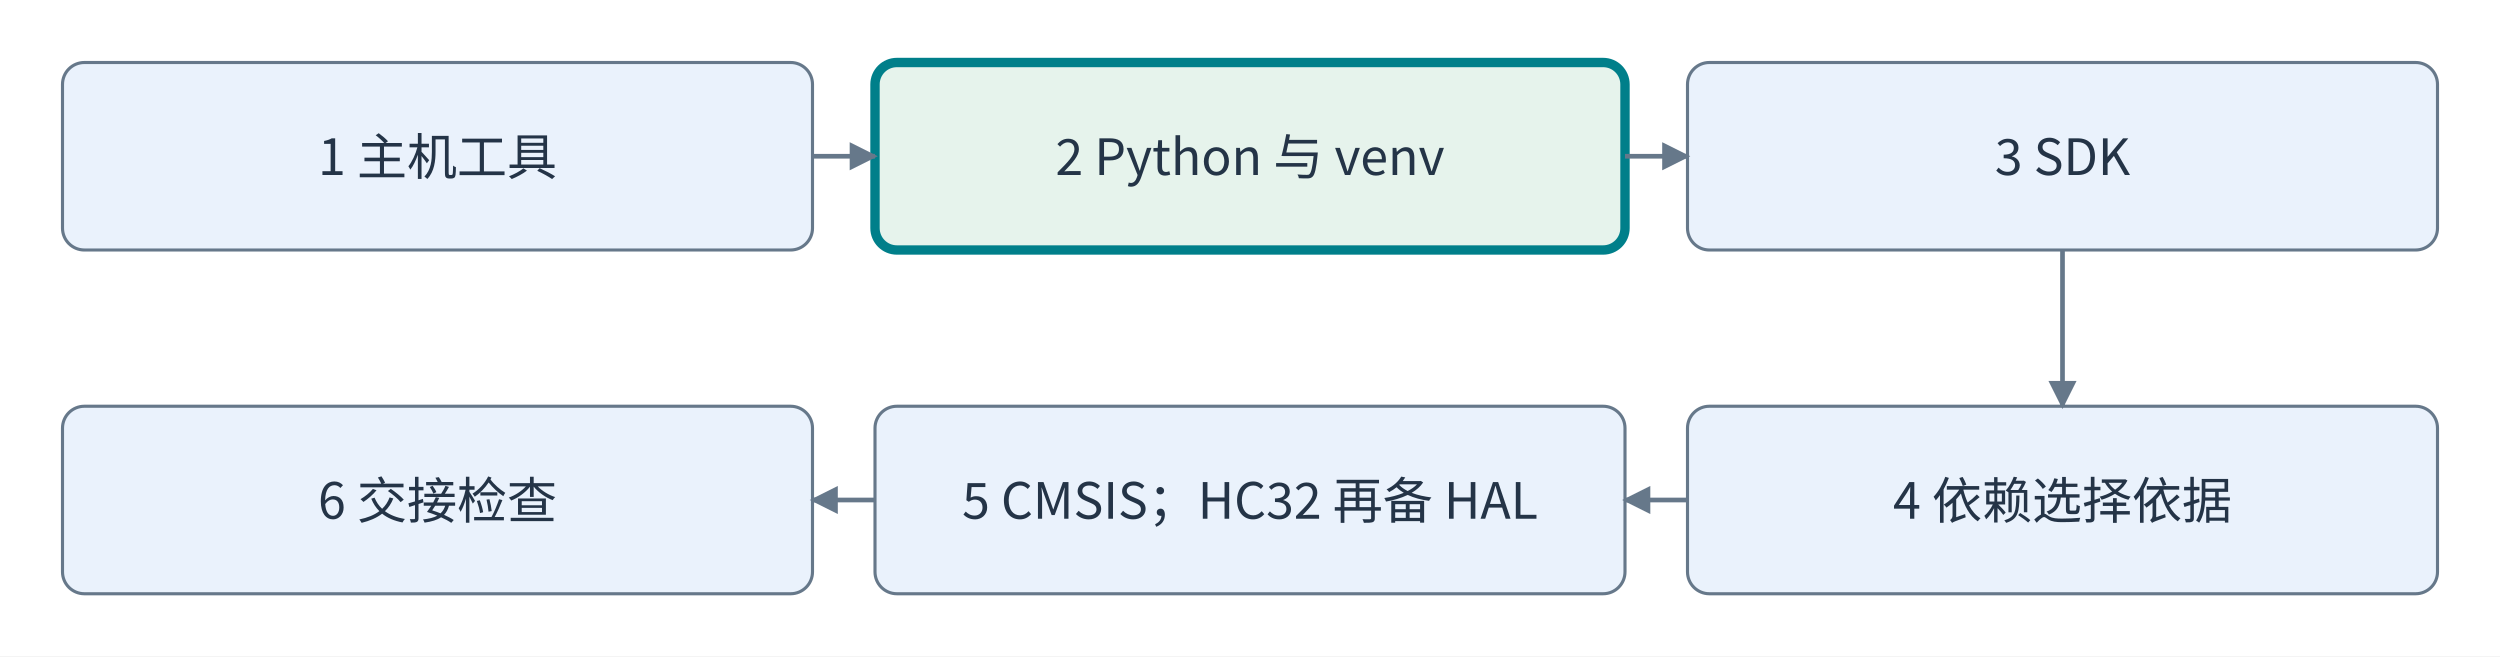
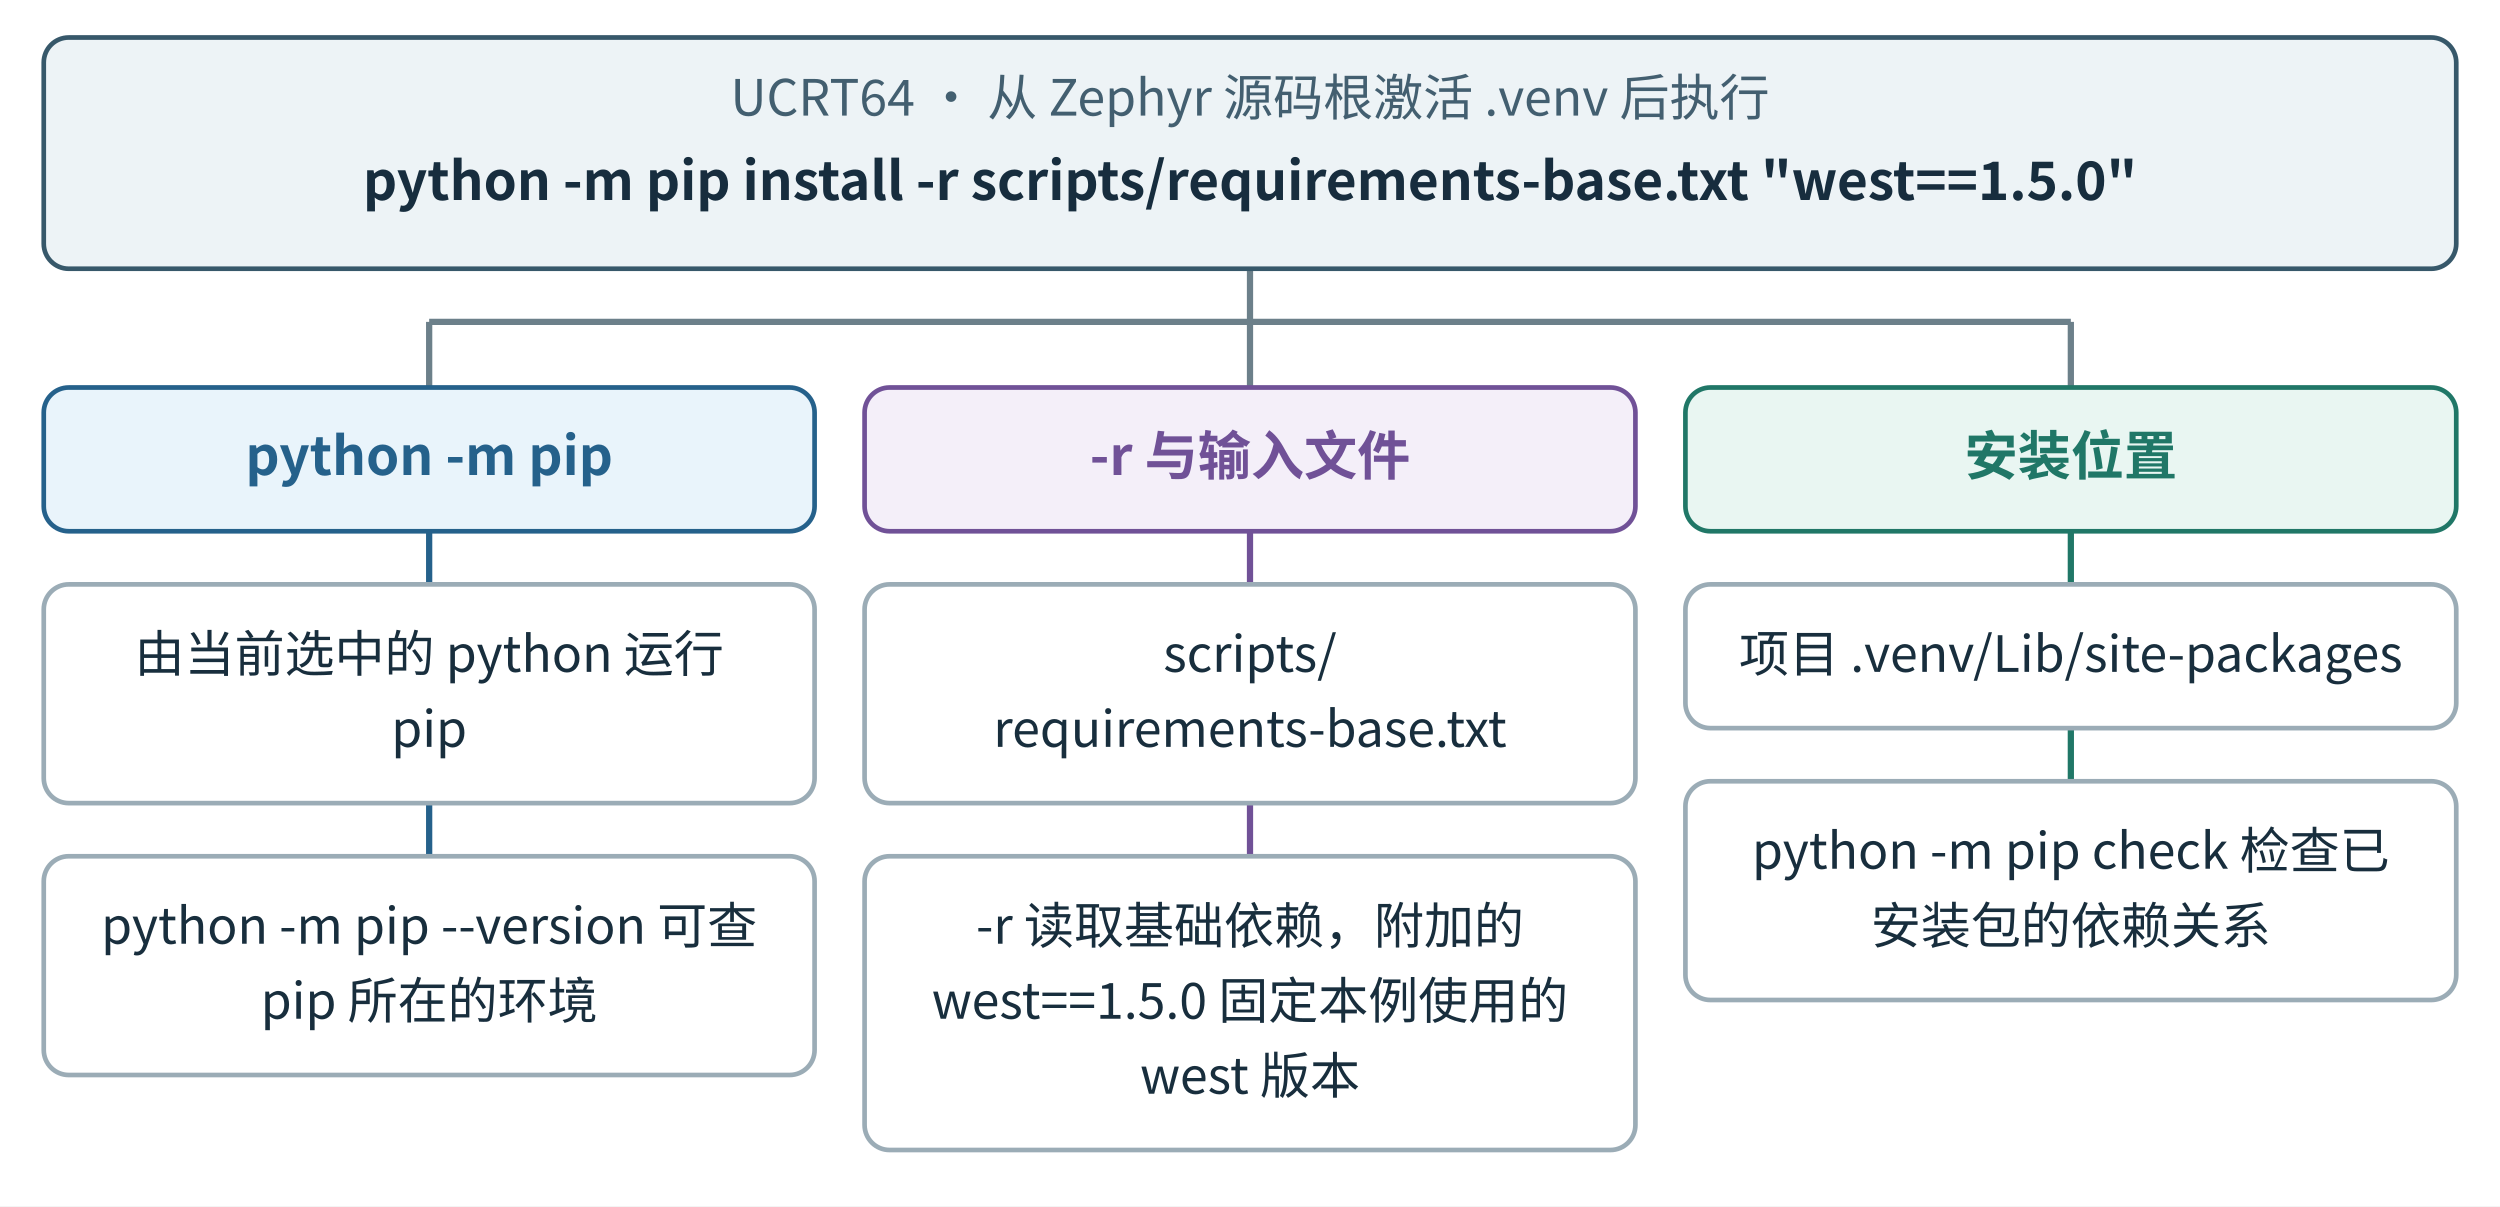
- <svg xmlns="http://www.w3.org/2000/svg" width="800" height="210" viewBox="0 0 800 210" role="img" aria-labelledby="title desc">
-   <defs>
-     <marker id="arrow" viewBox="0 0 10 10" refX="9" refY="5" markerWidth="6" markerHeight="6" orient="auto-start-reverse">
-       <path d="M0 0 L10 5 L0 10Z" fill="#66788a" />
-     </marker>
-   </defs>
-   <rect width="800" height="210" fill="white" />
-   <g font-family="Microsoft YaHei, Noto Sans CJK SC, sans-serif" fill="#243447">
-     <rect x="20" y="20" width="240" height="60" rx="7" fill="#eaf2fc" stroke="#66788a" />
-     <text x="140" y="56" font-size="16" text-anchor="middle">
-       <tspan x="140" dy="0">1 主机工具</tspan>
-     </text>
-     <rect x="280" y="20" width="240" height="60" rx="7" fill="#e6f3ec" stroke="#66788a" />
-     <text x="400" y="56" font-size="16" text-anchor="middle">
-       <tspan x="400" dy="0">2 Python 与 venv</tspan>
-     </text>
-     <rect x="280" y="20" width="240" height="60" rx="7" fill="none" stroke="#007f8a" stroke-width="3" />
-     <path d="M260 50 H280" fill="none" stroke="#66788a" stroke-width="1.5" marker-end="url(#arrow)" />
-     <rect x="540" y="20" width="240" height="60" rx="7" fill="#eaf2fc" stroke="#66788a" />
-     <text x="660" y="56" font-size="16" text-anchor="middle">
-       <tspan x="660" dy="0">3 SDK</tspan>
-     </text>
-     <path d="M520 50 H540" fill="none" stroke="#66788a" stroke-width="1.5" marker-end="url(#arrow)" />
-     <rect x="540" y="130" width="240" height="60" rx="7" fill="#eaf2fc" stroke="#66788a" />
-     <text x="660" y="166" font-size="16" text-anchor="middle">
-       <tspan x="660" dy="0">4 依赖选择依据</tspan>
-     </text>
-     <path d="M660 80 V130" fill="none" stroke="#66788a" stroke-width="1.5" marker-end="url(#arrow)" />
-     <rect x="280" y="130" width="240" height="60" rx="7" fill="#eaf2fc" stroke="#66788a" />
-     <text x="400" y="166" font-size="16" text-anchor="middle">
-       <tspan x="400" dy="0">5 CMSIS；HC32 再备 HAL</tspan>
-     </text>
-     <path d="M540 160 H520" fill="none" stroke="#66788a" stroke-width="1.5" marker-end="url(#arrow)" />
-     <rect x="20" y="130" width="240" height="60" rx="7" fill="#eaf2fc" stroke="#66788a" />
-     <text x="140" y="166" font-size="16" text-anchor="middle">
-       <tspan x="140" dy="0">6 交接检查</tspan>
-     </text>
-     <path d="M280 160 H260" fill="none" stroke="#66788a" stroke-width="1.5" marker-end="url(#arrow)" />
+ <svg xmlns="http://www.w3.org/2000/svg" width="800" height="386" viewBox="0 0 800 386" role="img" aria-labelledby="title desc">
+   <rect width="800" height="386" fill="#ffffff" />
+   <path d="M400 86 V103 M137.333 103 H662.667" fill="none" stroke="#6c808a" stroke-width="2" />
+   <path d="M137.333 103 V124" fill="none" stroke="#6c808a" stroke-width="2" />
+   <path d="M137.333 170 V187" fill="none" stroke="#25618b" stroke-width="2" />
+   <path d="M137.333 257 V274" fill="none" stroke="#25618b" stroke-width="2" />
+   <path d="M400 103 V124" fill="none" stroke="#6c808a" stroke-width="2" />
+   <path d="M400 170 V187" fill="none" stroke="#705197" stroke-width="2" />
+   <path d="M400 257 V274" fill="none" stroke="#705197" stroke-width="2" />
+   <path d="M662.667 103 V124" fill="none" stroke="#6c808a" stroke-width="2" />
+   <path d="M662.667 170 V187" fill="none" stroke="#207767" stroke-width="2" />
+   <path d="M662.667 233 V250" fill="none" stroke="#207767" stroke-width="2" />
+   <g text-anchor="middle" font-family="Microsoft YaHei, Noto Sans CJK SC, sans-serif">
+     <rect x="14" y="12" width="772" height="74" rx="8" fill="#edf3f6" stroke="#37586a" stroke-width="1.5" />
+     <text x="400" y="37" font-size="16" font-weight="400" fill="#435f70">UCRT64 · 从 Zephyr 源码根激活 .venv 后执行</text>
+     <text x="400" y="64" font-size="17" font-weight="700" fill="#172d3e">python -m pip install -r scripts/requirements-base.txt "west==1.5.0"</text>
+     <rect x="14" y="124" width="246.667" height="46" rx="8" fill="#e9f4fb" stroke="#25618b" stroke-width="1.5" />
+     <text x="137.333" y="152" font-size="17" font-weight="700" fill="#25618b">python -m pip</text>
+     <rect x="14" y="187" width="246.667" height="70" rx="8" fill="#ffffff" stroke="#9bacb6" stroke-width="1.5" />
+     <text x="137.333" y="215" font-size="16" font-weight="400" fill="#182e3d">由当前选中的 python 运行</text>
+     <text x="137.333" y="239" font-size="16" font-weight="400" fill="#182e3d">pip</text>
+     <rect x="14" y="274" width="246.667" height="70" rx="8" fill="#ffffff" stroke="#9bacb6" stroke-width="1.5" />
+     <text x="137.333" y="302" font-size="16" font-weight="400" fill="#182e3d">python -m pip --version 可查</text>
+     <text x="137.333" y="326" font-size="16" font-weight="400" fill="#182e3d">pip 所在的环境</text>
+     <rect x="276.667" y="124" width="246.667" height="46" rx="8" fill="#f4eff9" stroke="#705197" stroke-width="1.5" />
+     <text x="400" y="152" font-size="17" font-weight="700" fill="#705197">-r 与输入文件</text>
+     <rect x="276.667" y="187" width="246.667" height="70" rx="8" fill="#ffffff" stroke="#9bacb6" stroke-width="1.5" />
+     <text x="400" y="215" font-size="16" font-weight="400" fill="#182e3d">scripts/</text>
+     <text x="400" y="239" font-size="16" font-weight="400" fill="#182e3d">requirements-base.txt</text>
+     <rect x="276.667" y="274" width="246.667" height="94" rx="8" fill="#ffffff" stroke="#9bacb6" stroke-width="1.5" />
+     <text x="400" y="302" font-size="16" font-weight="400" fill="#182e3d">-r 读取基础依赖，附加的</text>
+     <text x="400" y="326" font-size="16" font-weight="400" fill="#182e3d">west==1.5.0 固定本例使用的</text>
+     <text x="400" y="350" font-size="16" font-weight="400" fill="#182e3d">west 版本</text>
+     <rect x="539.333" y="124" width="246.667" height="46" rx="8" fill="#e9f6f2" stroke="#207767" stroke-width="1.5" />
+     <text x="662.667" y="152" font-size="17" font-weight="700" fill="#207767">安装位置</text>
+     <rect x="539.333" y="187" width="246.667" height="46" rx="8" fill="#ffffff" stroke="#9bacb6" stroke-width="1.5" />
+     <text x="662.667" y="215" font-size="16" font-weight="400" fill="#182e3d">项目 .venv/Lib/site-packages</text>
+     <rect x="539.333" y="250" width="246.667" height="70" rx="8" fill="#ffffff" stroke="#9bacb6" stroke-width="1.5" />
+     <text x="662.667" y="278" font-size="16" font-weight="400" fill="#182e3d">python -m pip check 检查已</text>
+     <text x="662.667" y="302" font-size="16" font-weight="400" fill="#182e3d">安装包的依赖关系</text>
  </g>
</svg>
